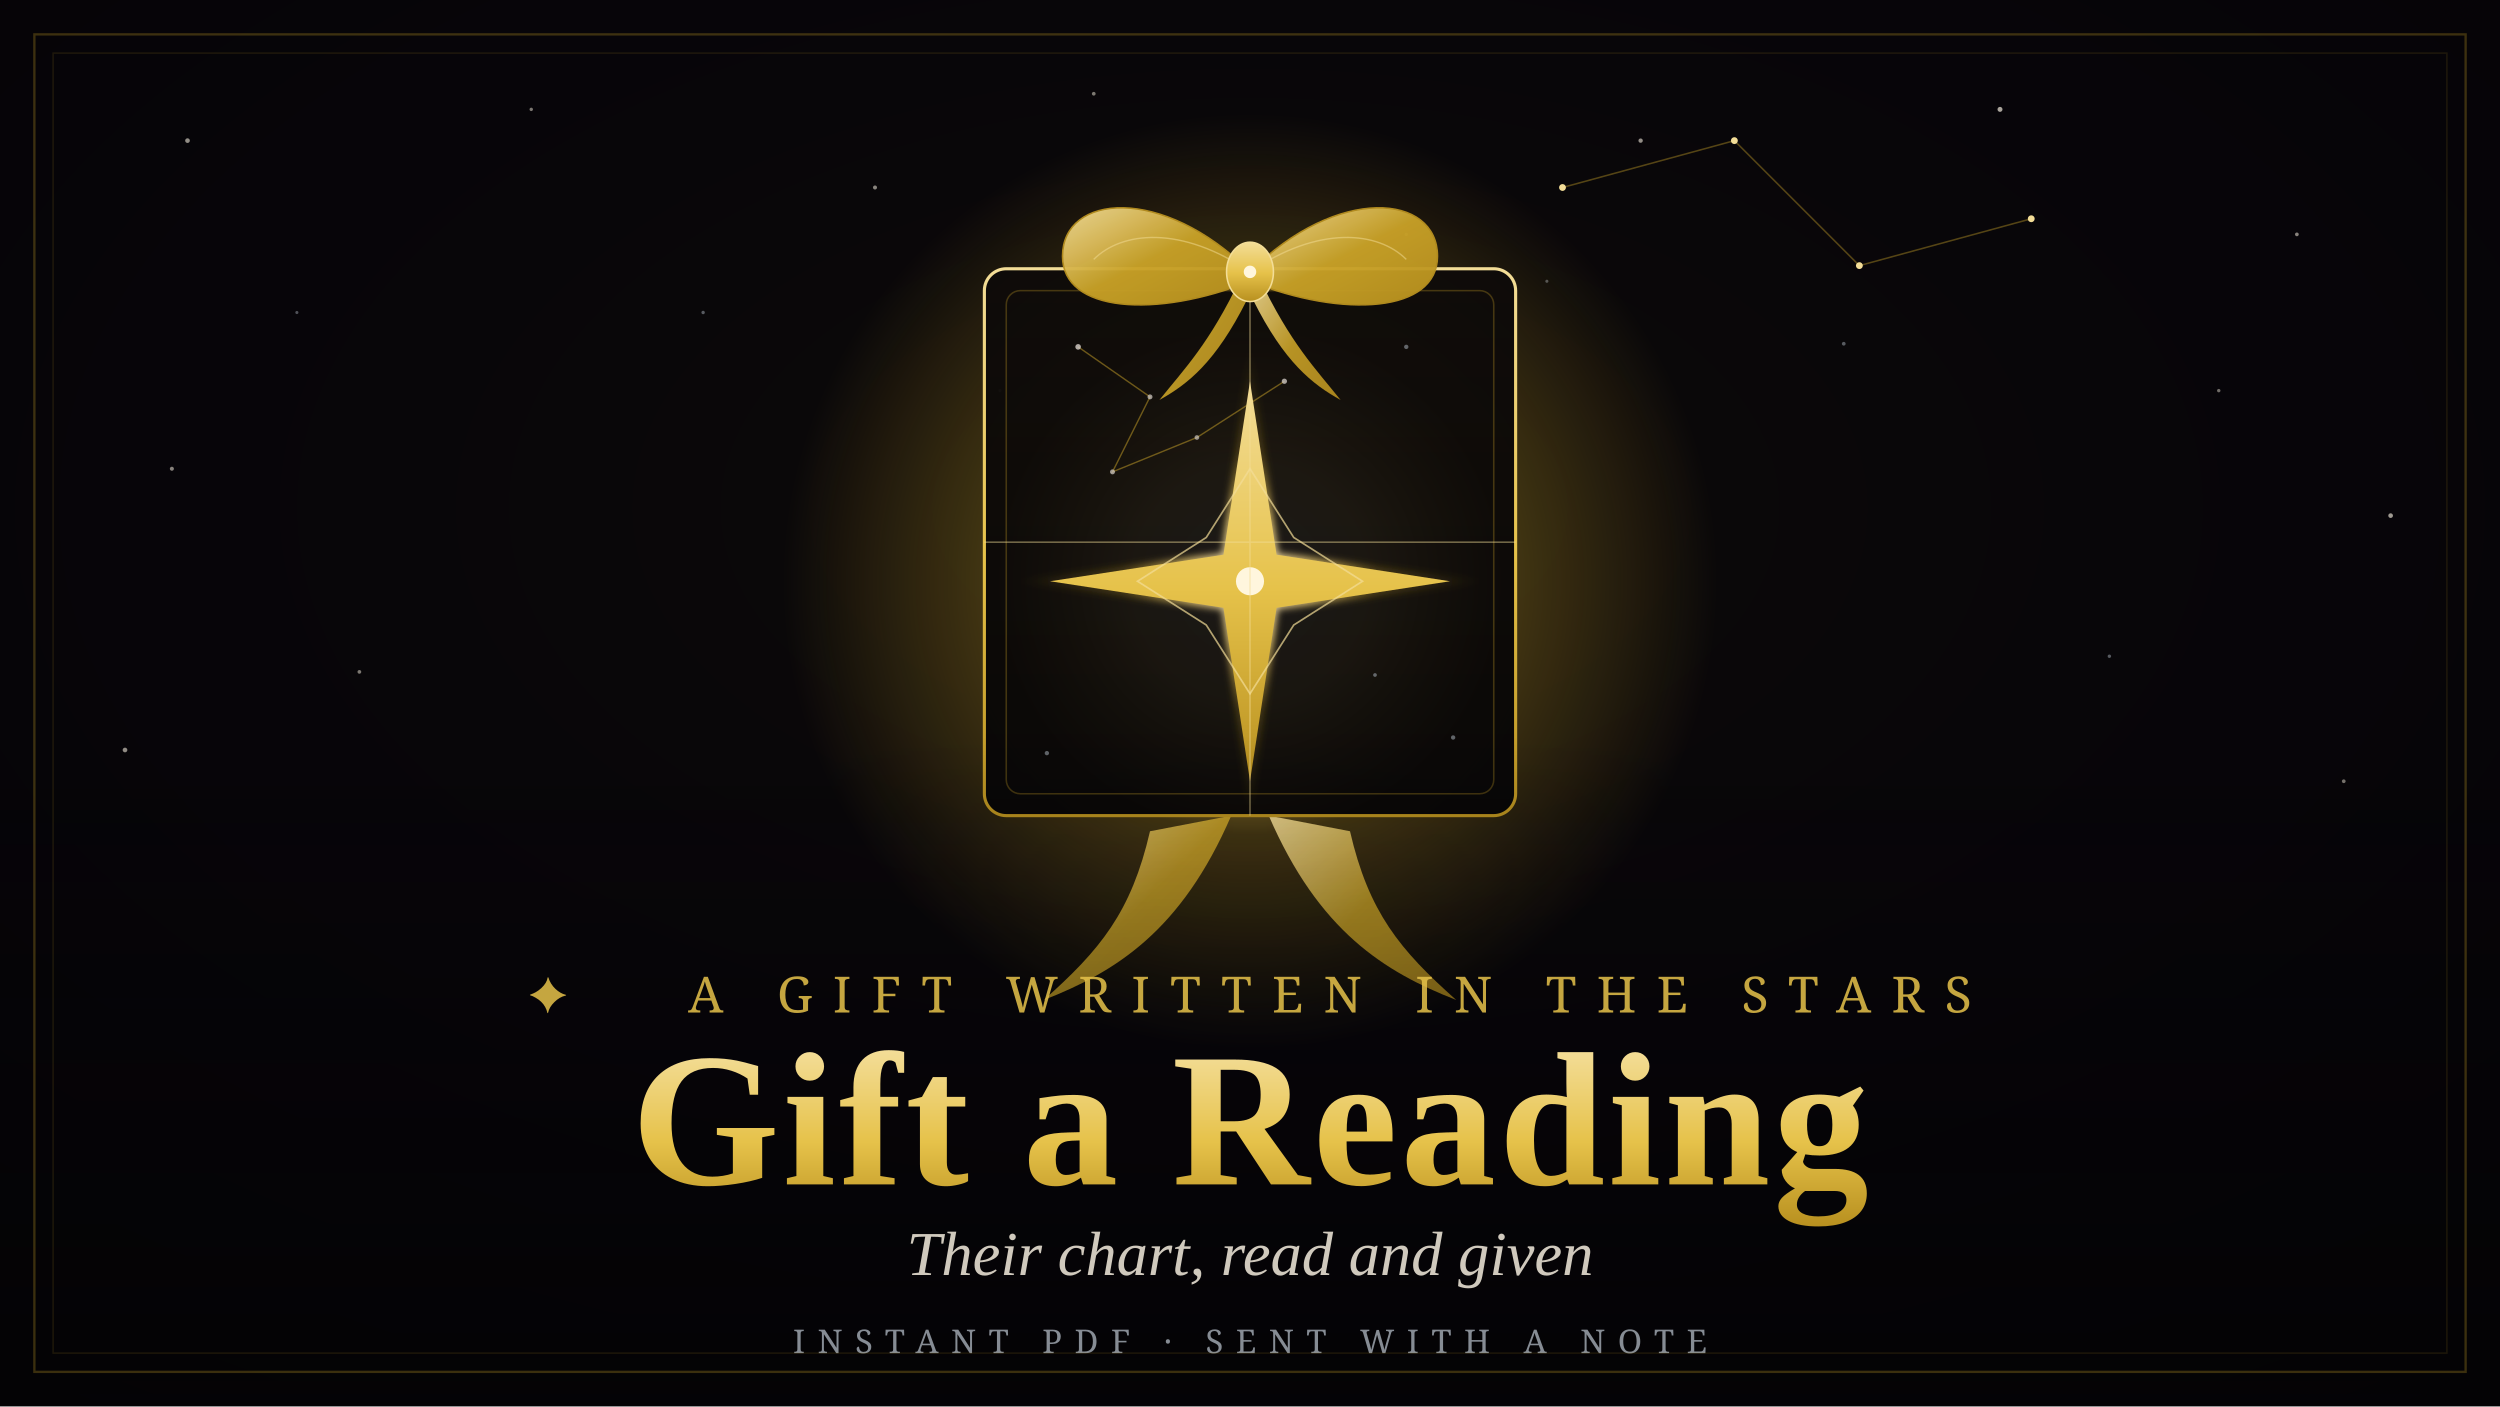
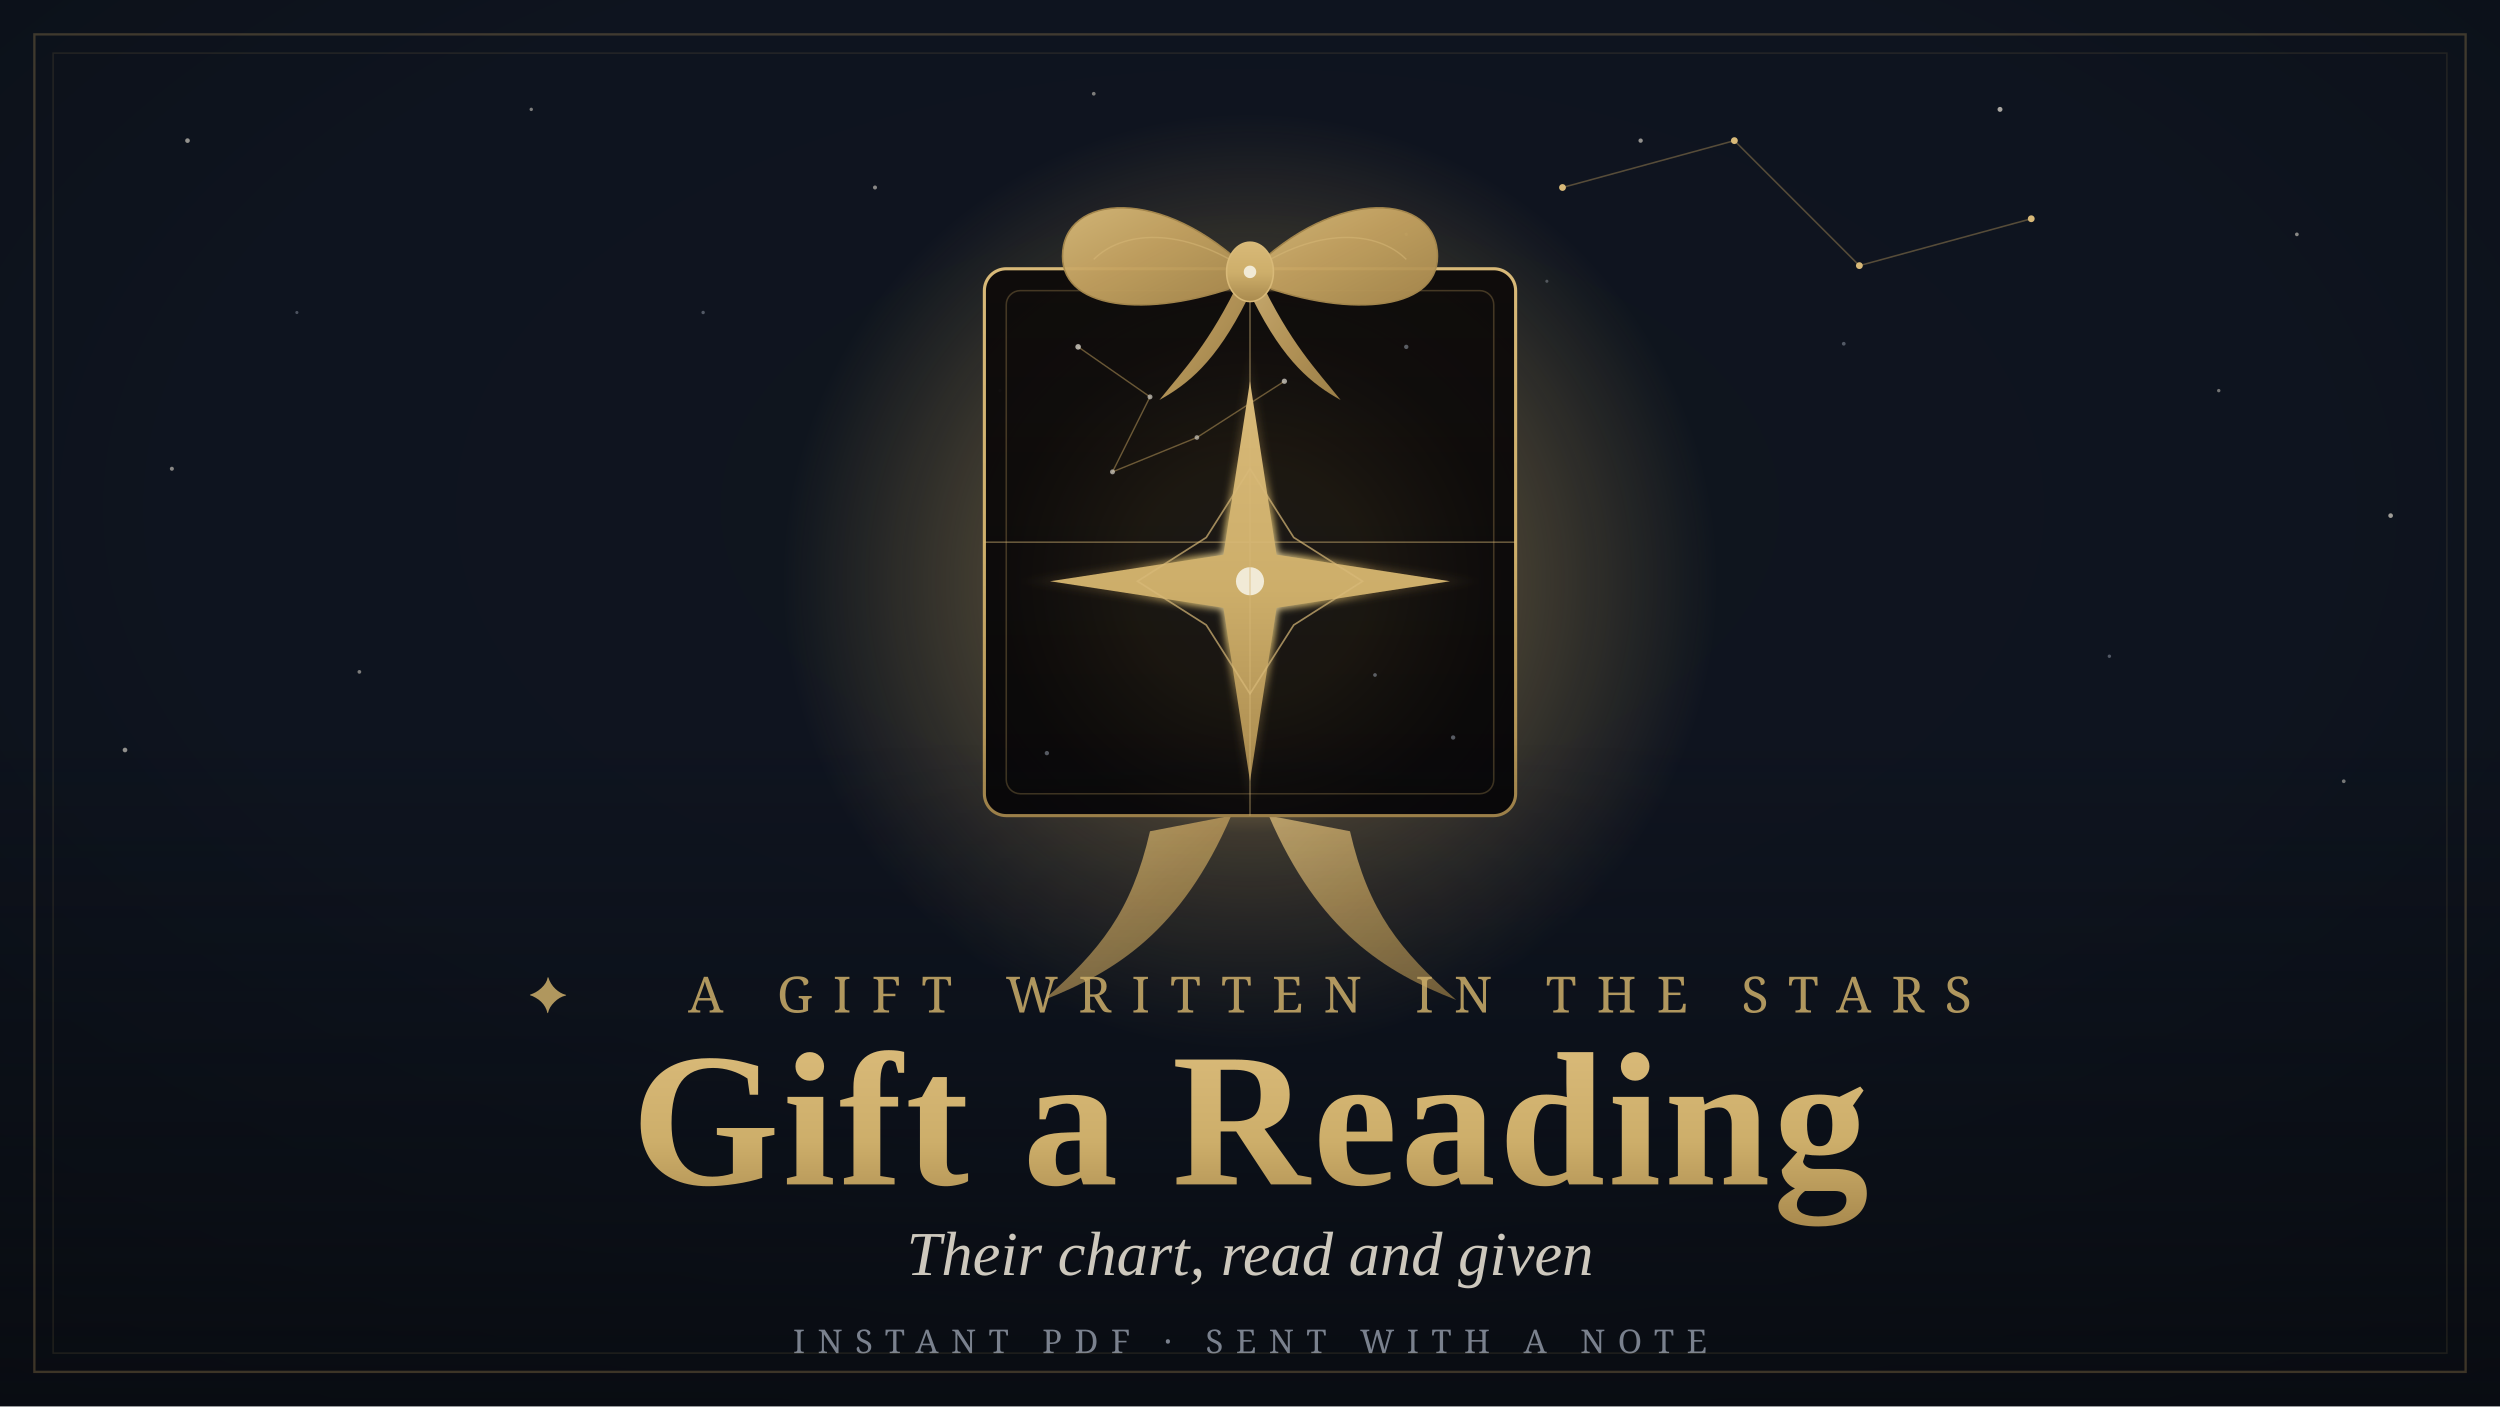
<svg xmlns="http://www.w3.org/2000/svg" viewBox="0 0 1600 900" width="1600" height="900" role="img" aria-label="The Gift of the Stars — gift a personalised astrology reading">
  <defs>
    <radialGradient id="gr-void" cx="50%" cy="36%" r="84%">
-       <stop offset="0%" stop-color="#0d0a09" />
-       <stop offset="50%" stop-color="#070509" />
-       <stop offset="100%" stop-color="#040305" />
+       <stop offset="0%" stop-color="#10151E" />
+       <stop offset="50%" stop-color="#0E141F" />
+       <stop offset="100%" stop-color="#0A0E14" />
    </radialGradient>
    <radialGradient id="gr-glow" cx="50%" cy="50%" r="50%">
-       <stop offset="0%" stop-color="#fff6dd" />
+       <stop offset="0%" stop-color="#F1EAD6" />
      <stop offset="26%" stop-color="#f2d27a" />
-       <stop offset="54%" stop-color="rgba(201,162,39,0.30)" />
-       <stop offset="100%" stop-color="rgba(201,162,39,0)" />
+       <stop offset="54%" stop-color="rgba(194,160,94,0.30)" />
+       <stop offset="100%" stop-color="rgba(194,160,94,0)" />
    </radialGradient>
    <linearGradient id="gr-gold" x1="0" y1="0" x2="0" y2="1">
-       <stop offset="0%" stop-color="#f3dd97" />
-       <stop offset="52%" stop-color="#e6c24a" />
-       <stop offset="100%" stop-color="#b8901f" />
+       <stop offset="0%" stop-color="#D8B978" />
+       <stop offset="52%" stop-color="#CDAE6A" />
+       <stop offset="100%" stop-color="#A98A4E" />
    </linearGradient>
    <linearGradient id="gr-ribbon" x1="0" y1="0" x2="1" y2="1">
-       <stop offset="0%" stop-color="#f3dd97" />
-       <stop offset="50%" stop-color="#c9a227" />
-       <stop offset="100%" stop-color="#b8901f" />
+       <stop offset="0%" stop-color="#D8B978" />
+       <stop offset="50%" stop-color="#C2A05E" />
+       <stop offset="100%" stop-color="#A98A4E" />
    </linearGradient>
    <linearGradient id="gr-card" x1="0" y1="0" x2="0" y2="1">
      <stop offset="0%" stop-color="rgba(13,10,9,0.92)" />
      <stop offset="100%" stop-color="rgba(5,4,6,0.92)" />
    </linearGradient>
    <linearGradient id="gr-scrim" x1="0" y1="0" x2="0" y2="1">
-       <stop offset="0%" stop-color="rgba(4,3,5,0)" />
-       <stop offset="68%" stop-color="rgba(4,3,5,0.52)" />
-       <stop offset="100%" stop-color="rgba(4,3,5,0.92)" />
+       <stop offset="0%" stop-color="rgba(9,12,18,0)" />
+       <stop offset="68%" stop-color="rgba(9,12,18,0.52)" />
+       <stop offset="100%" stop-color="rgba(9,12,18,0.92)" />
    </linearGradient>
    <filter id="gr-soft" x="-40%" y="-40%" width="180%" height="180%">
      <feGaussianBlur stdDeviation="2.4" />
    </filter>
  </defs>
  <rect width="1600" height="900" fill="url(#gr-void)" />
-   <g fill="#f0e9da">
+   <g fill="#ECE6D8">
    <circle cx="120" cy="90" r="1.5" opacity="0.6" />
    <circle cx="340" cy="70" r="1.1" opacity="0.5" />
    <circle cx="560" cy="120" r="1.3" opacity="0.55" />
    <circle cx="1050" cy="90" r="1.4" opacity="0.6" />
    <circle cx="1280" cy="70" r="1.6" opacity="0.7" />
    <circle cx="1470" cy="150" r="1.2" opacity="0.55" />
    <circle cx="1530" cy="330" r="1.5" opacity="0.65" />
    <circle cx="110" cy="300" r="1.3" opacity="0.55" />
    <circle cx="80" cy="480" r="1.5" opacity="0.6" />
    <circle cx="1500" cy="500" r="1.2" opacity="0.5" />
    <circle cx="1420" cy="250" r="1.1" opacity="0.45" />
    <circle cx="230" cy="430" r="1.2" opacity="0.5" />
    <circle cx="700" cy="60" r="1.2" opacity="0.5" />
    <circle cx="900" cy="150" r="1.1" opacity="0.45" />
  </g>
-   <g fill="#a6aeb8">
+   <g fill="#969EAC">
    <circle cx="450" cy="200" r="1.1" opacity="0.5" />
    <circle cx="990" cy="180" r="1" opacity="0.45" />
    <circle cx="1180" cy="220" r="1.2" opacity="0.5" />
    <circle cx="190" cy="200" r="1" opacity="0.45" />
    <circle cx="1350" cy="420" r="1.1" opacity="0.5" />
    <circle cx="640" cy="250" r="1" opacity="0.4" />
  </g>
-   <g stroke="#c9a227" stroke-width="1" fill="none" opacity="0.40">
+   <g stroke="#C2A05E" stroke-width="1" fill="none" opacity="0.40">
    <polyline points="1000,120 1110,90 1190,170 1300,140" />
  </g>
-   <g fill="#f3dd97">
+   <g fill="#D8B978">
    <circle cx="1000" cy="120" r="2.2" />
    <circle cx="1110" cy="90" r="2.2" />
    <circle cx="1190" cy="170" r="2.2" />
    <circle cx="1300" cy="140" r="2.2" />
  </g>
  <g transform="translate(800 372)">
    <circle r="300" fill="url(#gr-glow)" />
    <g fill="url(#gr-ribbon)" opacity="0.9">
      <path d="M-12,150 C-44,224 -86,250 -132,268 C-96,236 -76,212 -64,160 Z" />
      <path d="M12,150 C44,224 86,250 132,268 C96,236 76,212 64,160 Z" />
    </g>
    <g>
      <rect x="-170" y="-200" width="340" height="350" rx="14" fill="url(#gr-card)" stroke="url(#gr-gold)" stroke-width="2" />
-       <rect x="-156" y="-186" width="312" height="322" rx="9" fill="none" stroke="rgba(201,162,39,0.30)" stroke-width="1" />
-       <g stroke="#c9a227" stroke-width="0.9" fill="none" opacity="0.5">
+       <rect x="-156" y="-186" width="312" height="322" rx="9" fill="none" stroke="rgba(194,160,94,0.30)" stroke-width="1" />
+       <g stroke="#C2A05E" stroke-width="0.9" fill="none" opacity="0.5">
        <polyline points="-110,-150 -64,-118 -88,-70 -34,-92 22,-128" />
      </g>
-       <g fill="#d8d2cc">
+       <g fill="#D6D2C8">
        <circle cx="-110" cy="-150" r="1.8" opacity="0.8" />
        <circle cx="-64" cy="-118" r="1.6" opacity="0.7" />
        <circle cx="-88" cy="-70" r="1.6" opacity="0.7" />
        <circle cx="-34" cy="-92" r="1.5" opacity="0.65" />
        <circle cx="22" cy="-128" r="1.7" opacity="0.75" />
      </g>
-       <g fill="#a6aeb8" opacity="0.55">
+       <g fill="#969EAC" opacity="0.55">
        <circle cx="100" cy="-150" r="1.4" />
        <circle cx="130" cy="100" r="1.4" />
        <circle cx="-130" cy="110" r="1.4" />
        <circle cx="80" cy="60" r="1.2" />
      </g>
      <g filter="url(#gr-soft)" opacity="0.85">
        <polygon points="0,-150 18,-18 150,0 18,18 0,150 -18,18 -150,0 -18,-18" fill="url(#gr-glow)" />
      </g>
      <polygon points="0,-128 17,-17 128,0 17,17 0,128 -17,17 -128,0 -17,-17" fill="url(#gr-gold)" />
-       <polygon points="0,-72 28,-28 72,0 28,28 0,72 -28,28 -72,0 -28,-28" fill="none" stroke="#f3dd97" stroke-width="1.1" opacity="0.7" />
-       <circle r="9" fill="#fff6dd" />
+       <polygon points="0,-72 28,-28 72,0 28,28 0,72 -28,28 -72,0 -28,-28" fill="none" stroke="#D8B978" stroke-width="1.1" opacity="0.7" />
+       <circle r="9" fill="#F1EAD6" />
    </g>
    <g stroke="url(#gr-ribbon)" stroke-width="11" fill="none" opacity="0.92" stroke-linecap="round">
      <line x1="0" y1="-204" x2="0" y2="154" />
      <line x1="-174" y1="-25" x2="174" y2="-25" />
    </g>
-     <g stroke="#f3dd97" stroke-width="1" fill="none" opacity="0.45">
+     <g stroke="#D8B978" stroke-width="1" fill="none" opacity="0.45">
      <line x1="0" y1="-200" x2="0" y2="150" />
      <line x1="-170" y1="-25" x2="170" y2="-25" />
    </g>
    <g transform="translate(0 -198)">
-       <path d="M0,0 C-56,-56 -120,-50 -120,-10 C-120,26 -60,30 0,6 Z" fill="url(#gr-ribbon)" stroke="#b8901f" stroke-width="1" opacity="0.95" />
-       <path d="M0,0 C56,-56 120,-50 120,-10 C120,26 60,30 0,6 Z" fill="url(#gr-ribbon)" stroke="#b8901f" stroke-width="1" opacity="0.95" />
-       <path d="M0,0 C-44,-30 -82,-26 -100,-8" fill="none" stroke="#f3dd97" stroke-width="0.9" opacity="0.5" />
-       <path d="M0,0 C44,-30 82,-26 100,-8" fill="none" stroke="#f3dd97" stroke-width="0.9" opacity="0.5" />
+       <path d="M0,0 C-56,-56 -120,-50 -120,-10 C-120,26 -60,30 0,6 Z" fill="url(#gr-ribbon)" stroke="#A98A4E" stroke-width="1" opacity="0.95" />
+       <path d="M0,0 C56,-56 120,-50 120,-10 C120,26 60,30 0,6 Z" fill="url(#gr-ribbon)" stroke="#A98A4E" stroke-width="1" opacity="0.95" />
+       <path d="M0,0 C-44,-30 -82,-26 -100,-8" fill="none" stroke="#D8B978" stroke-width="0.9" opacity="0.5" />
+       <path d="M0,0 C44,-30 82,-26 100,-8" fill="none" stroke="#D8B978" stroke-width="0.9" opacity="0.5" />
      <path d="M-6,4 C-26,46 -42,62 -58,82 C-40,72 -22,58 -2,18 Z" fill="url(#gr-ribbon)" opacity="0.9" />
      <path d="M6,4 C26,46 42,62 58,82 C40,72 22,58 2,18 Z" fill="url(#gr-ribbon)" opacity="0.9" />
-       <ellipse cx="0" cy="0" rx="15" ry="19" fill="url(#gr-gold)" stroke="#f3dd97" stroke-width="1" />
-       <circle r="4" fill="#fff6dd" />
+       <ellipse cx="0" cy="0" rx="15" ry="19" fill="url(#gr-gold)" stroke="#D8B978" stroke-width="1" />
+       <circle r="4" fill="#F1EAD6" />
    </g>
  </g>
  <rect y="470" width="1600" height="430" fill="url(#gr-scrim)" />
  <g text-anchor="middle" font-family="'Cinzel','Cormorant Garamond',Georgia,'Times New Roman',serif">
-     <text x="800" y="648" font-size="32" letter-spacing="13" fill="#e6c24a" opacity="0.85" font-family="'Cinzel',Georgia,serif">✦   A GIFT WRITTEN IN THE STARS</text>
+     <text x="800" y="648" font-size="32" letter-spacing="13" fill="#CDAE6A" opacity="0.85" font-family="'Cinzel',Georgia,serif">✦   A GIFT WRITTEN IN THE STARS</text>
    <text x="800" y="758" font-size="122" font-weight="600" fill="url(#gr-gold)" letter-spacing="2">Gift a Reading</text>
-     <text x="800" y="816" font-size="40" font-style="italic" fill="#f0e9da" opacity="0.86">Their chart, read and given</text>
-     <text x="800" y="866" font-size="21" letter-spacing="8" fill="#a6aeb8" opacity="0.8" font-family="'Cinzel',Georgia,serif">INSTANT PDF · SENT WITH A NOTE</text>
+     <text x="800" y="816" font-size="40" font-style="italic" fill="#ECE6D8" opacity="0.86">Their chart, read and given</text>
+     <text x="800" y="866" font-size="21" letter-spacing="8" fill="#969EAC" opacity="0.8" font-family="'Cinzel',Georgia,serif">INSTANT PDF · SENT WITH A NOTE</text>
  </g>
-   <rect x="22" y="22" width="1556" height="856" fill="none" stroke="rgba(201,162,39,0.28)" stroke-width="1.5" />
-   <rect x="34" y="34" width="1532" height="832" fill="none" stroke="rgba(201,162,39,0.12)" stroke-width="1" />
+   <rect x="22" y="22" width="1556" height="856" fill="none" stroke="rgba(194,160,94,0.28)" stroke-width="1.5" />
+   <rect x="34" y="34" width="1532" height="832" fill="none" stroke="rgba(194,160,94,0.12)" stroke-width="1" />
</svg>
